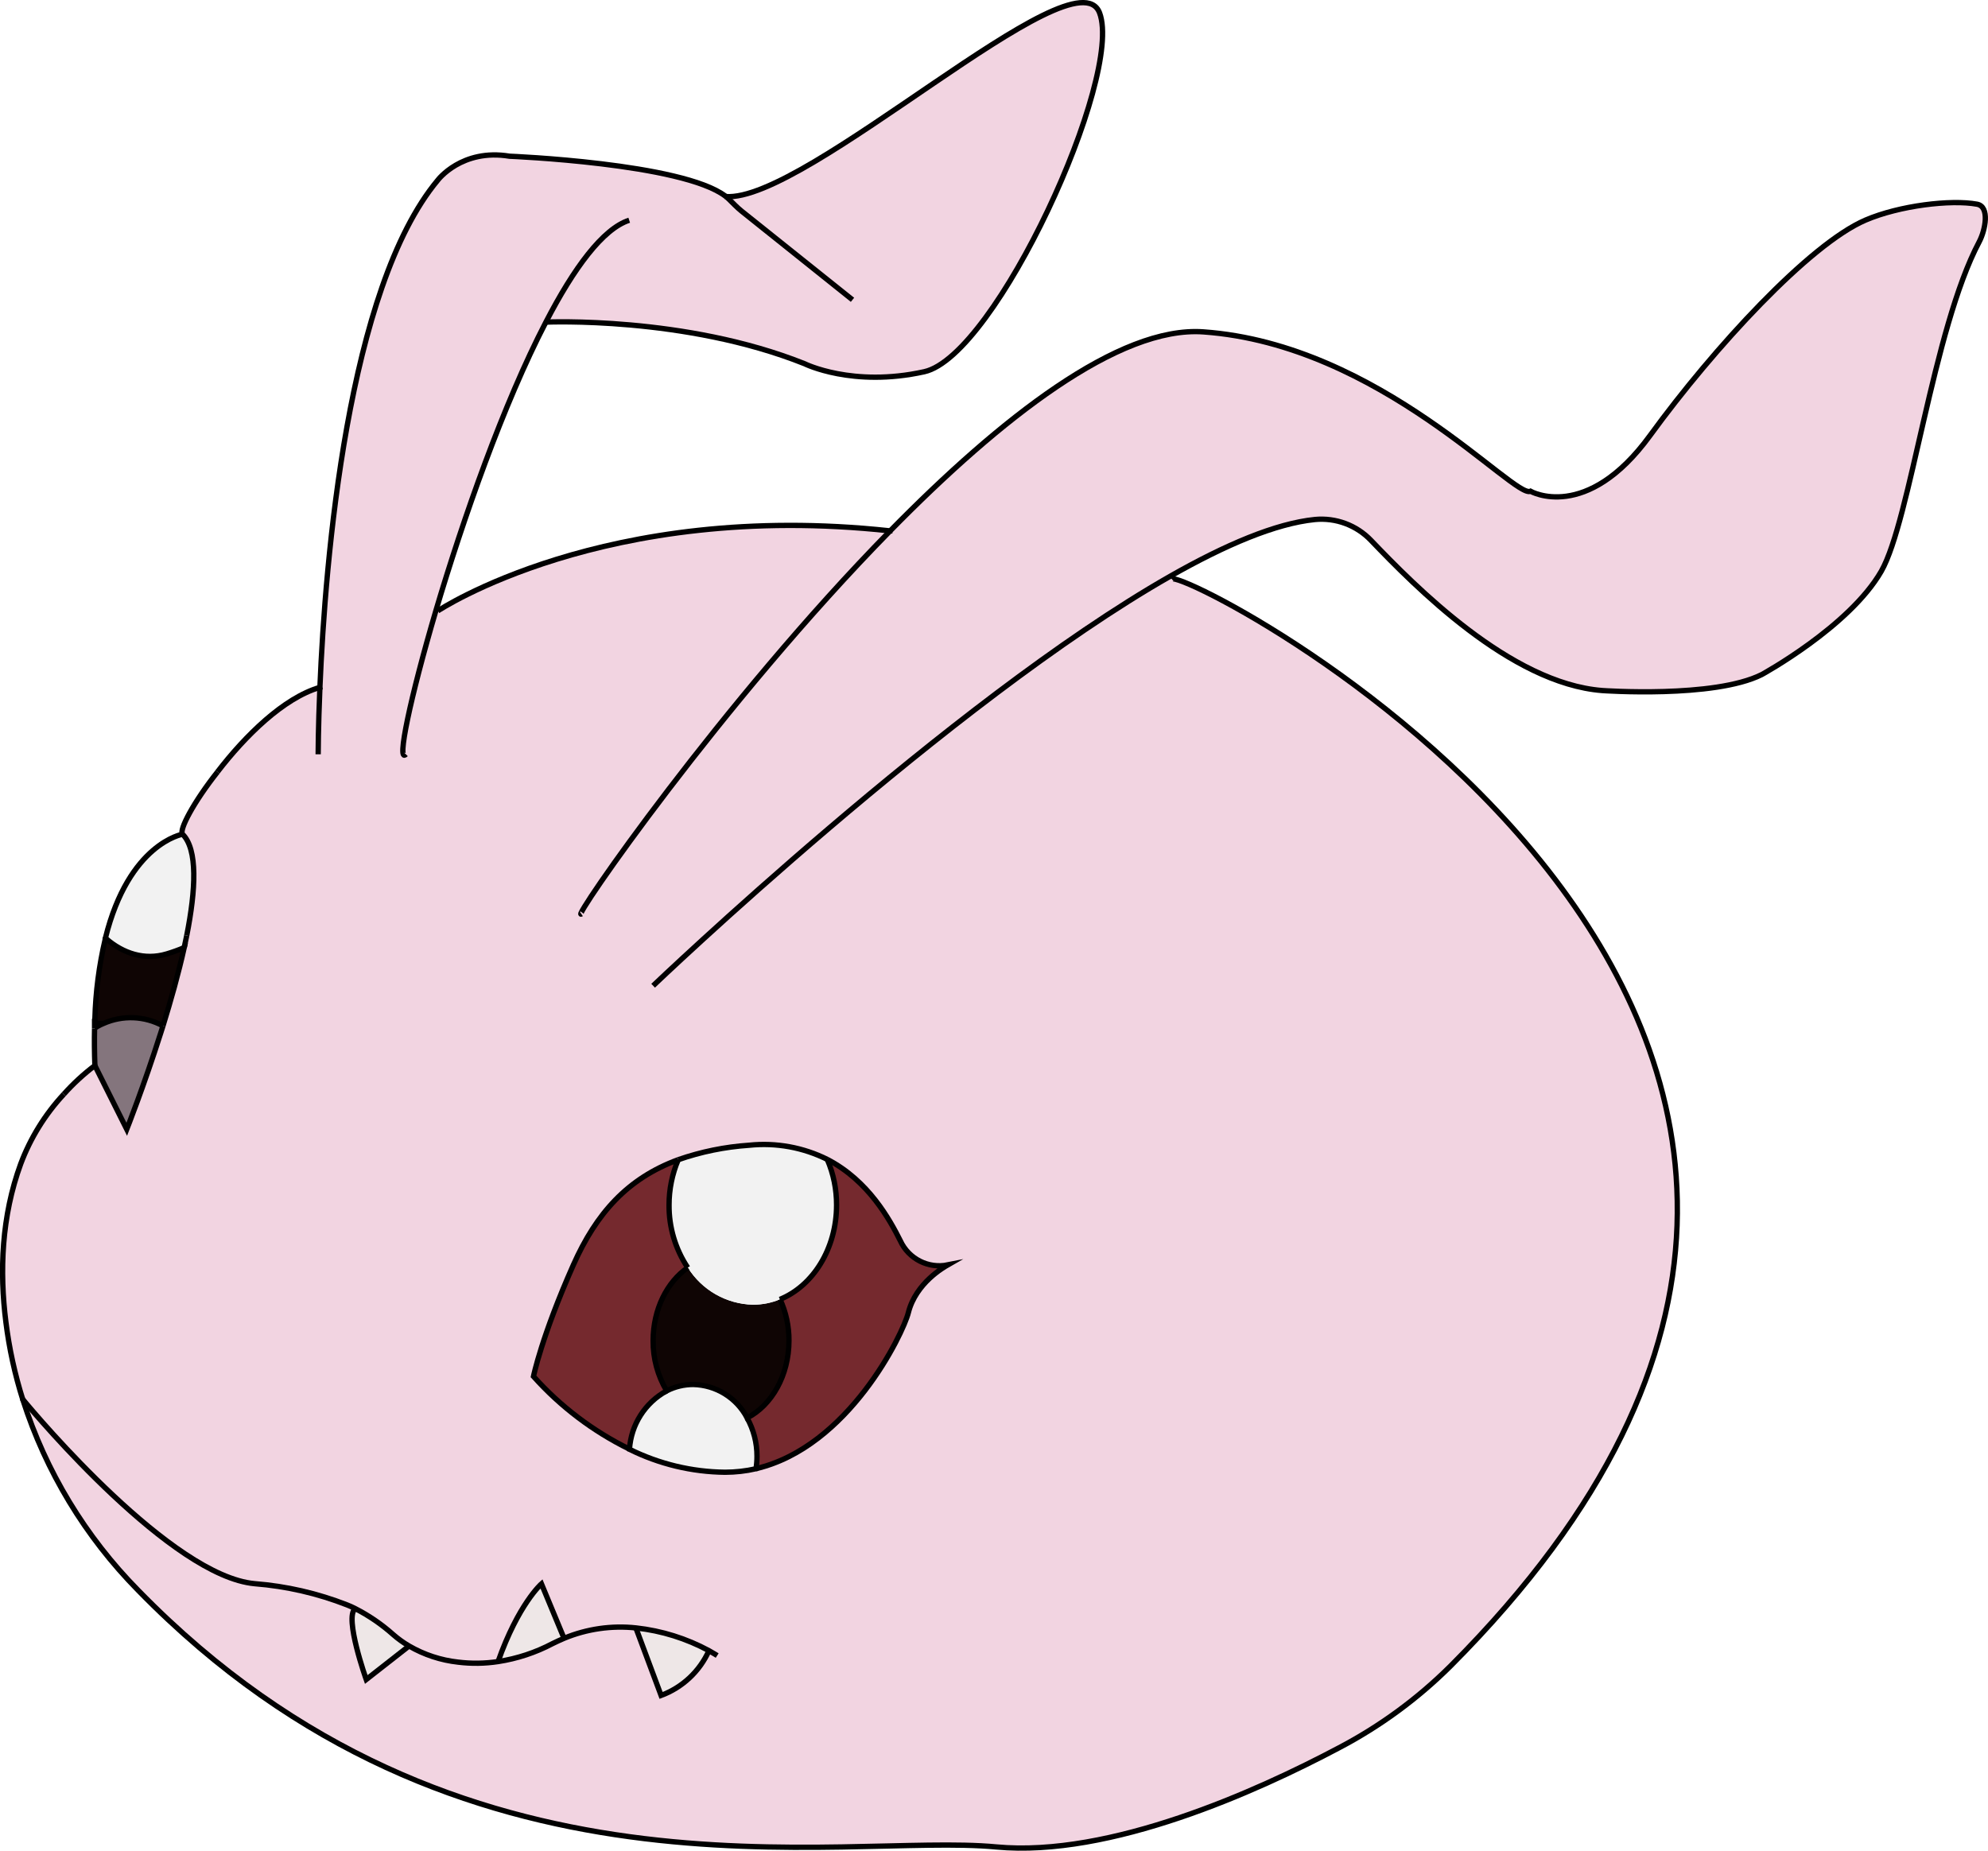
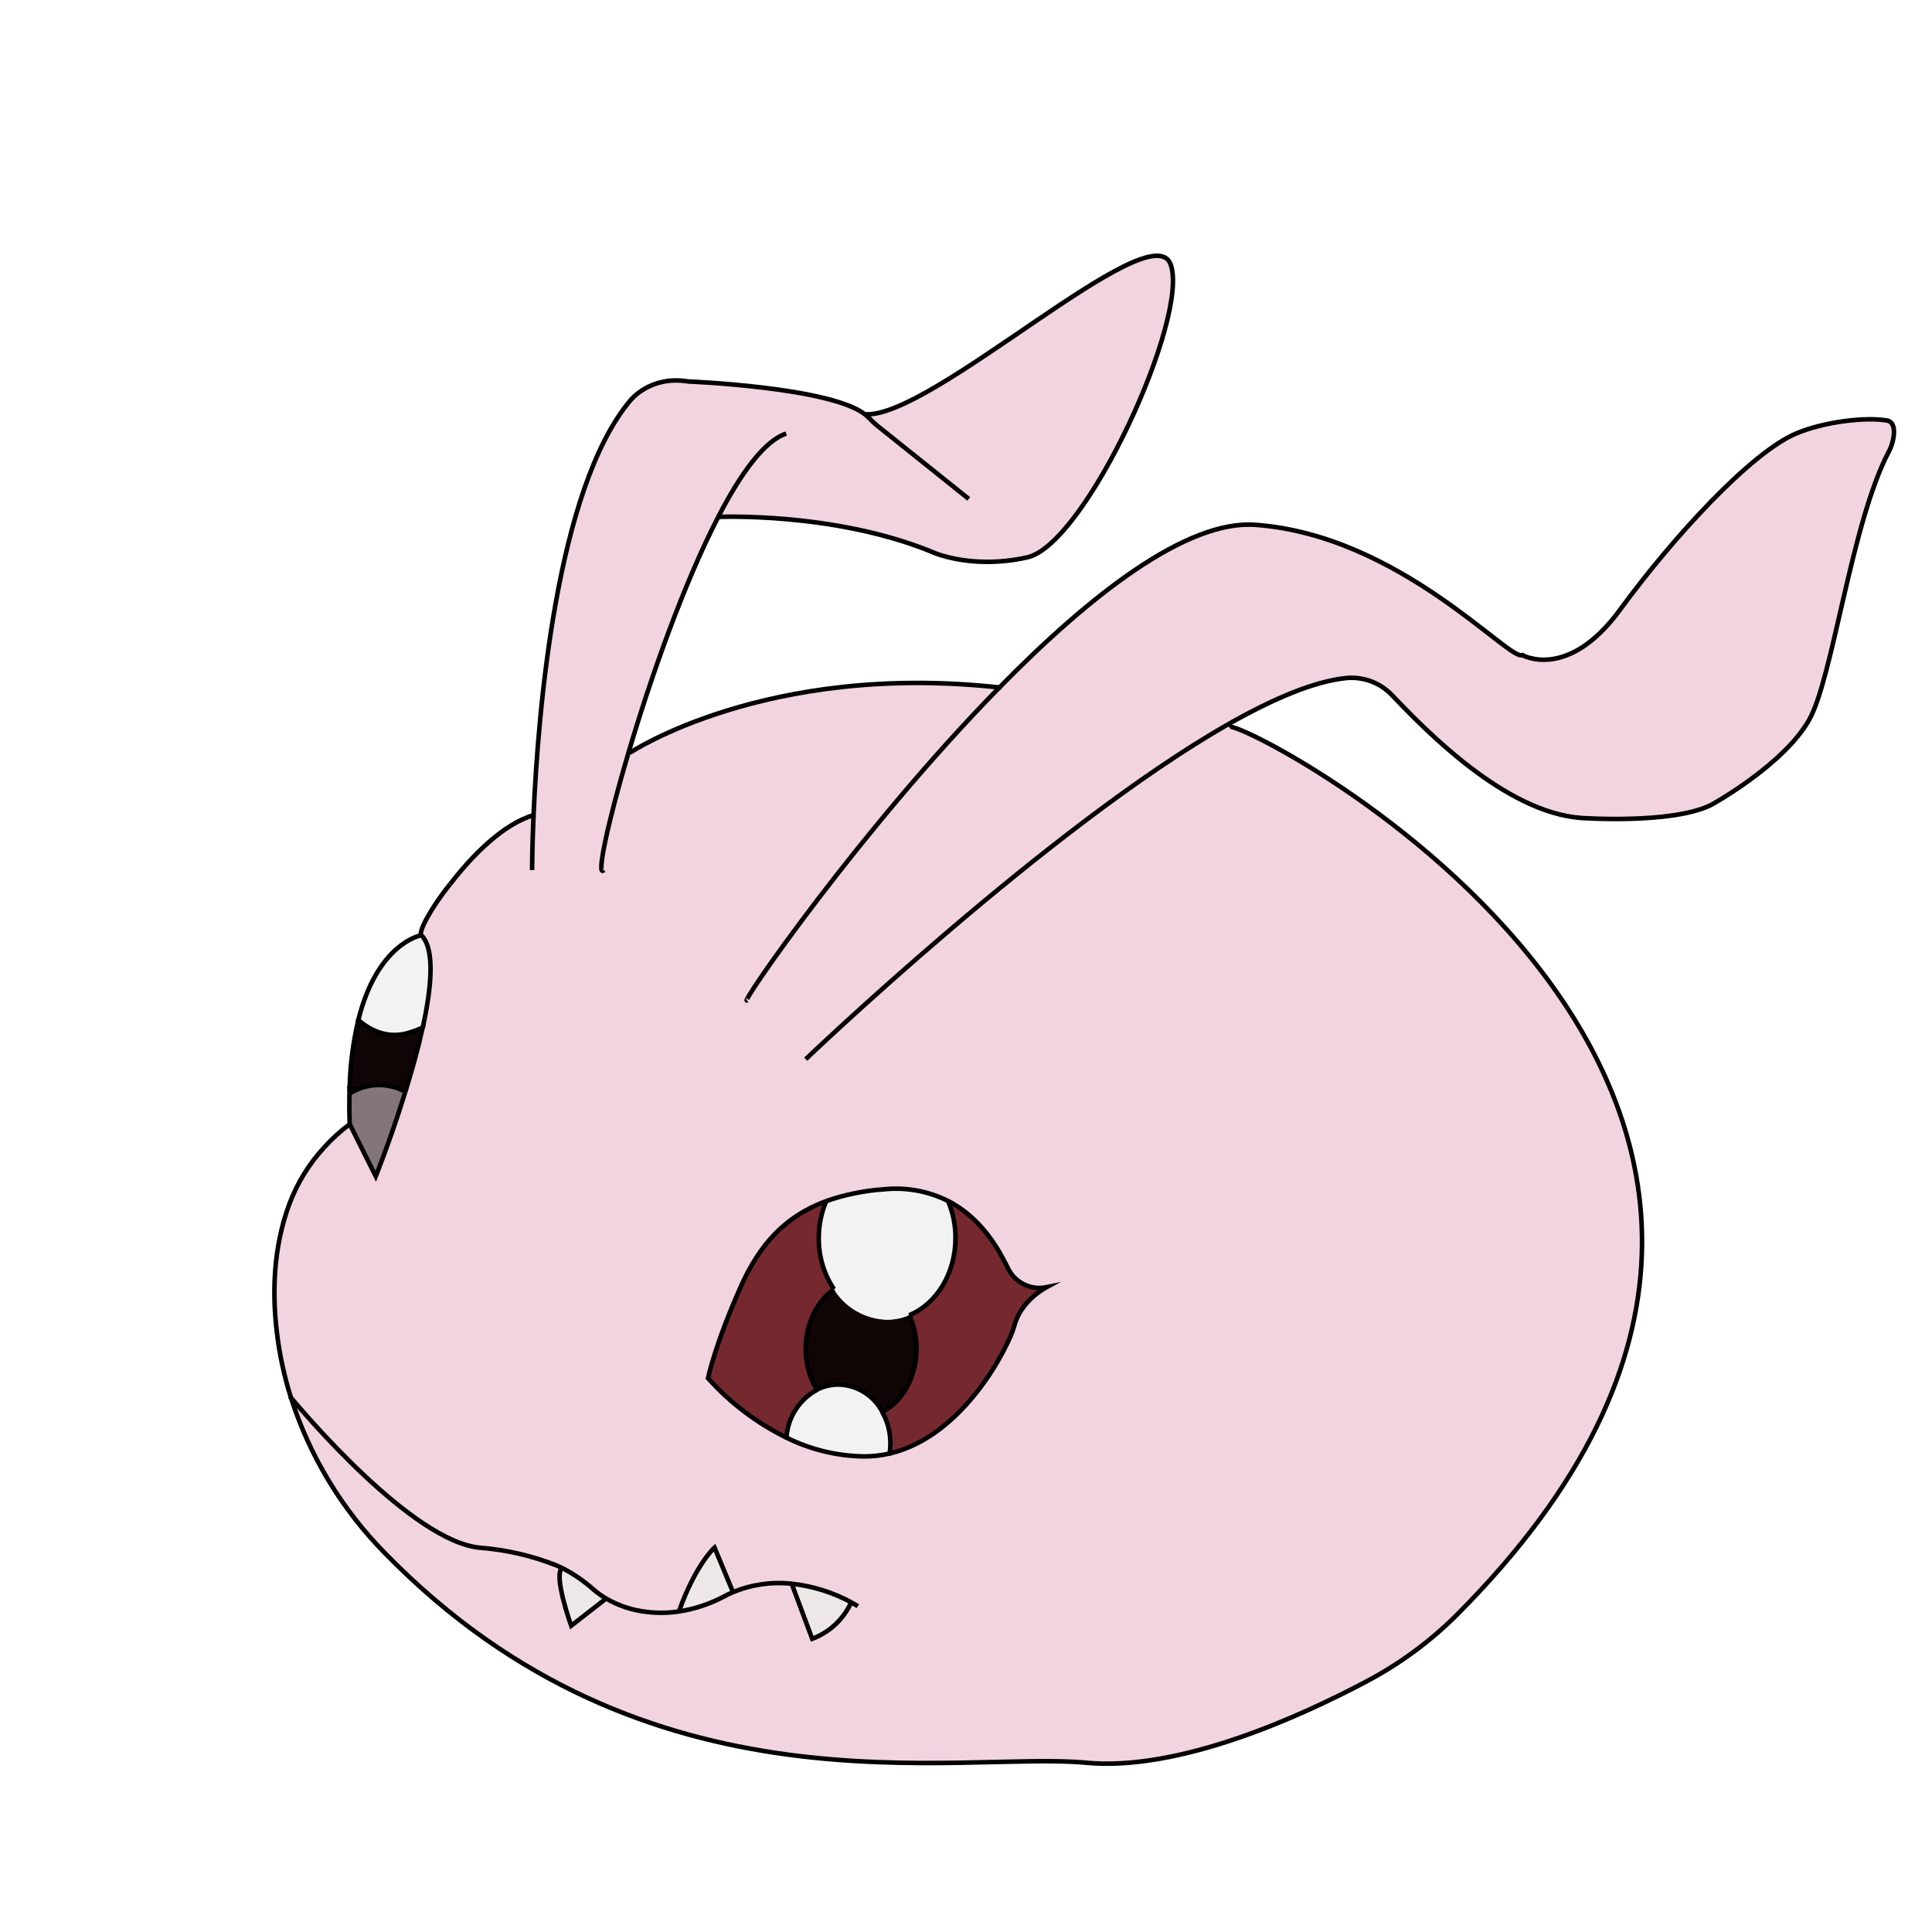
- <svg xmlns="http://www.w3.org/2000/svg" viewBox="0 0 374.21 348.42">
+ <svg xmlns="http://www.w3.org/2000/svg" viewBox="0 0 425 425">
  <defs>
-     <style>.cls-1{fill:#f2d4e1;}.cls-2{fill:#0f0504;}.cls-3{fill:#84757d;}.cls-4{fill:#f2f2f2;}.cls-5{fill:#eee7e7;}.cls-6{fill:#75292e;}.cls-7{fill:none;stroke:#000;stroke-miterlimit:10;}</style>
+     <style>.cls-1,.cls-8{fill:none;}.cls-2{fill:#0f0504;}.cls-3{fill:#eee7e7;}.cls-4{fill:#f2f2f2;}.cls-5{fill:#75292e;}.cls-6{fill:#f2d4e1;}.cls-7{fill:#84757d;}.cls-8{stroke:#000;stroke-miterlimit:10;}</style>
  </defs>
  <g id="Capa_2" data-name="Capa 2">
+     <g id="img_bg" data-name="img bg">
+       <rect class="cls-1" width="425" height="425" />
+     </g>
    <g id="SW">
-       <path class="cls-1" d="M77,309.87l-8.06,6.31s-4.17-11.68-2.09-13.35a33.91,33.91,0,0,1,7.13,4.88A19.26,19.26,0,0,0,77,309.87Zm16.78,3c3.83-10.85,8.18-14.67,8.18-14.67l4.25,10.25c-.72.3-1.46.65-2.18,1A32.47,32.47,0,0,1,93.74,312.83Zm42.71-35.68a41.4,41.4,0,0,1-18-4.32,59.17,59.17,0,0,1-18.07-13.69s1.5-7.51,7.51-21c4.31-9.68,10.15-16.27,19.74-19.8A51,51,0,0,1,141,215.6a26.75,26.75,0,0,1,14.77,2.69c7.76,4,11.75,11.33,13.75,15.33a8.07,8.07,0,0,0,8.93,4.53c-.66.36-6,3.35-7.43,9-1,3.95-11.23,25.3-28.7,29.36A26.33,26.33,0,0,1,136.45,277.15Zm-3,33.61v0a16,16,0,0,1-9,8.41l-4.74-12.7A37.5,37.5,0,0,1,133.4,310.76ZM4.3,263.55A90.33,90.33,0,0,0,26,299.38c60.54,62.09,132.3,45.53,161.53,48.32,21.38,2,49-10.43,64.51-18.66a87.15,87.15,0,0,0,21-15.4c119.63-119.95-49.85-207-52.48-204.63l-.29-.5c10.4-5.93,19.86-9.94,27.25-10.69a12.9,12.9,0,0,1,10.58,3.95c8.14,8.5,26.18,26.92,43.52,28.25,0,0,21,1.5,30-3,0,0,16.51-9,22.52-19.52,5.48-9.61,9.71-45.53,18.42-62,1.17-2.21,2-6.65-.41-7.09-4.91-.9-14.62.26-21,3C340.62,46,322.6,65.48,310.59,82S288.07,92.5,288.07,92.5c-3,1.5-28.31-27.65-61.55-30-15.9-1.14-38.15,16.24-59,37.48C113.77,94.12,82.41,115,82.41,115l-.33-.09c5.09-17.14,12.7-38.87,20.7-54.28,0,0,26.17-1.17,48.68,7.84,0,0,9,4.5,22.52,1.5s37.53-55.54,33-67.55S151.67,38.26,136.54,37c-8.15-6.2-40.62-7.51-40.62-7.51-9-1.5-13.51,4.5-13.51,4.5-17,20.39-21.17,71.56-22.19,95.45-6.85,2-14.05,9.11-19.28,15.91-4.47,5.64-7.31,11-6.58,11.74,2.87,2.87,2.49,10.42.78,19.07-.15.75-.32,1.5-.48,2.27-1.08,4.88-2.52,10-4,14.74-.15.47-.29.93-.44,1.38-3.18,10-6.38,18.09-6.38,18.09l-6-12A41,41,0,0,0,12,206,39.81,39.81,0,0,0,3.9,219.11c-3.63,9.89-4,20.3-2.79,29.78A82,82,0,0,0,4.3,263.55Z" />
-       <path class="cls-2" d="M24.61,191.58a12.55,12.55,0,0,1,6.06,1.55c1.47-4.74,2.91-9.86,4-14.74a31.48,31.48,0,0,1-3.3,1.19c-4.2,1.26-8.21-.11-11.38-2.84h0l-.2.09a74.57,74.57,0,0,0-1.94,15c0,1.29,1.05.62,1.62.89A12.57,12.57,0,0,1,24.61,191.58Z" />
-       <path class="cls-3" d="M24.61,191.58a12.57,12.57,0,0,0-5.15,1.1,9.84,9.84,0,0,0-1.67.89c0,2.21,0,4.55.06,7l6,12s3.2-8,6.38-18.09c.15-.45.29-.92.44-1.38A12.55,12.55,0,0,0,24.61,191.58Z" />
-       <path class="cls-4" d="M20,176.73c3.17,2.73,7.18,4.1,11.38,2.84a31.48,31.48,0,0,0,3.3-1.19c.17-.77.33-1.52.48-2.27,1.71-8.65,2.09-16.2-.78-19.07,0,0-10.1,1.68-14.53,19.55l.14.14Z" />
-       <path class="cls-5" d="M66.81,302.83c-2.09,1.67,2.09,13.35,2.09,13.35L77,309.87a19.26,19.26,0,0,1-3-2.16A33.91,33.91,0,0,0,66.81,302.83Z" />
-       <path class="cls-5" d="M101.92,298.16s-4.35,3.81-8.18,14.67A32.47,32.47,0,0,0,104,309.44c.72-.38,1.46-.72,2.18-1Z" />
-       <path class="cls-6" d="M100.42,259.13a59.17,59.17,0,0,0,18.07,13.69,13.49,13.49,0,0,1,7-11,18.19,18.19,0,0,1-2.55-9.46c0-5.9,2.63-11,6.52-13.74a21,21,0,0,1-3.51-11.78,21.75,21.75,0,0,1,1.73-8.54c-9.59,3.53-15.43,10.12-19.74,19.8C101.92,251.63,100.42,259.13,100.42,259.13Z" />
-       <path class="cls-5" d="M119.7,306.48l4.74,12.7a16,16,0,0,0,9-8.41v0A37.5,37.5,0,0,0,119.7,306.48Z" />
-       <path class="cls-4" d="M130.45,260.63a10.92,10.92,0,0,0-5,1.2,13.49,13.49,0,0,0-7,11,41.4,41.4,0,0,0,18,4.32,26.33,26.33,0,0,0,5.82-.66,15.09,15.09,0,0,0,.18-2.34,14.75,14.75,0,0,0-1.86-7.22A11.73,11.73,0,0,0,130.45,260.63Z" />
-       <path class="cls-2" d="M141.71,245.62a14.87,14.87,0,0,1-12.25-7c-3.89,2.69-6.52,7.84-6.52,13.74a18.19,18.19,0,0,0,2.55,9.46,10.92,10.92,0,0,1,5-1.2,11.73,11.73,0,0,1,10.15,6.29c4.62-2.37,7.87-8,7.87-14.55a18.38,18.38,0,0,0-1.67-7.76A13.21,13.21,0,0,1,141.71,245.62Z" />
-       <path class="cls-4" d="M141.71,245.62a13.21,13.21,0,0,0,5.09-1c6.21-2.52,10.67-9.52,10.67-17.76a21.58,21.58,0,0,0-1.74-8.57A26.75,26.75,0,0,0,141,215.6a51,51,0,0,0-13.29,2.72,21.75,21.75,0,0,0-1.73,8.54,21,21,0,0,0,3.51,11.78A14.87,14.87,0,0,0,141.71,245.62Z" />
-       <path class="cls-6" d="M157.47,226.86c0,8.24-4.46,15.24-10.67,17.76a18.38,18.38,0,0,1,1.67,7.76c0,6.56-3.24,12.17-7.87,14.55a14.75,14.75,0,0,1,1.86,7.22,15.09,15.09,0,0,1-.18,2.34c17.47-4.07,27.71-25.42,28.7-29.36,1.41-5.63,6.77-8.62,7.43-9a8.07,8.07,0,0,1-8.93-4.53c-2-4-6-11.32-13.75-15.33A21.58,21.58,0,0,1,157.47,226.86Z" />
-       <path class="cls-7" d="M60.64,129.28l-.42.12c-6.85,2-14.05,9.11-19.28,15.91" />
-       <path class="cls-7" d="M12,206A39.81,39.81,0,0,0,3.9,219.11c-3.63,9.89-4,20.3-2.79,29.78a82,82,0,0,0,3.2,14.65A90.33,90.33,0,0,0,26,299.38c60.54,62.09,132.3,45.53,161.53,48.32,21.38,2,49-10.43,64.51-18.66a87.15,87.15,0,0,0,21-15.4c119.63-119.95-49.85-207-52.48-204.63" />
-       <path class="cls-7" d="M82.41,115s31.36-20.9,85.13-15.06l.44,0" />
-       <path class="cls-7" d="M17.8,193.56c0-.6,0-1.2,0-1.77" />
-       <path class="cls-7" d="M19.78,176.82a1.25,1.25,0,0,1,.06-.23" />
-       <path class="cls-7" d="M142.28,276.49c17.47-4.07,27.71-25.42,28.7-29.36,1.41-5.63,6.77-8.62,7.43-9a8.07,8.07,0,0,1-8.93-4.53c-2-4-6-11.32-13.75-15.33" />
-       <path class="cls-7" d="M127.67,218.32c-9.59,3.53-15.43,10.12-19.74,19.8-6,13.51-7.51,21-7.51,21a59.17,59.17,0,0,0,18.07,13.69" />
-       <path class="cls-7" d="M146.8,244.62c6.21-2.52,10.67-9.52,10.67-17.76a21.58,21.58,0,0,0-1.74-8.57" />
-       <path class="cls-7" d="M127.67,218.32a21.75,21.75,0,0,0-1.73,8.54,21,21,0,0,0,3.51,11.78" />
-       <path class="cls-7" d="M127.67,218.32A51,51,0,0,1,141,215.6a26.75,26.75,0,0,1,14.77,2.69" />
-       <path class="cls-7" d="M125.49,261.84a13.49,13.49,0,0,0-7,11,41.4,41.4,0,0,0,18,4.32,26.33,26.33,0,0,0,5.82-.66,15.09,15.09,0,0,0,.18-2.34,14.75,14.75,0,0,0-1.86-7.22" />
-       <path class="cls-7" d="M129.46,238.64c-3.89,2.69-6.52,7.84-6.52,13.74a18.19,18.19,0,0,0,2.55,9.46,10.92,10.92,0,0,1,5-1.2,11.73,11.73,0,0,1,10.15,6.29c4.62-2.37,7.87-8,7.87-14.55a18.38,18.38,0,0,0-1.67-7.76" />
-       <path class="cls-7" d="M34.37,157.05c-.74-.74,2.1-6.09,6.58-11.74" />
-       <path class="cls-7" d="M35.15,176.12c1.71-8.65,2.09-16.2-.78-19.07,0,0-10.1,1.68-14.53,19.55l.14.14" />
-       <path class="cls-7" d="M35.15,176.12c-.15.75-.32,1.5-.48,2.27" />
-       <path class="cls-7" d="M30.68,193.13c1.47-4.74,2.91-9.86,4-14.74a31.48,31.48,0,0,1-3.3,1.19c-4.2,1.26-8.21-.11-11.38-2.84h0l-.2.09a74.57,74.57,0,0,0-1.94,15c0,1.29,1.05.62,1.62.89" />
-       <path class="cls-7" d="M30.68,193.13a12.66,12.66,0,0,0-11.21-.45,9.84,9.84,0,0,0-1.67.89" />
-       <path class="cls-7" d="M17.86,200.59c-.09-2.48-.11-4.82-.06-7" />
-       <path class="cls-7" d="M30.68,193.13c-.15.47-.29.93-.44,1.38-3.18,10-6.38,18.09-6.38,18.09l-6-12A41,41,0,0,0,12,206" />
-       <path class="cls-7" d="M135,311.67s-.56-.36-1.55-.92a37.5,37.5,0,0,0-13.71-4.28,27.63,27.63,0,0,0-13.53,1.94c-.72.3-1.46.65-2.18,1a32.47,32.47,0,0,1-10.25,3.39,27.53,27.53,0,0,1-7.54.11A23.52,23.52,0,0,1,77,309.87a19.26,19.26,0,0,1-3-2.16,33.91,33.91,0,0,0-7.13-4.88c-.5-.26-1-.48-1.53-.69a60.7,60.7,0,0,0-17.4-4c-15.64-1.43-41-31.47-43.58-34.62l-.23-.27" />
-       <path class="cls-7" d="M119.7,306.48l4.74,12.7a16,16,0,0,0,9-8.41" />
-       <path class="cls-7" d="M106.17,308.42l-4.25-10.25s-4.35,3.81-8.18,14.67" />
-       <path class="cls-7" d="M77,309.87l-8.06,6.31s-4.17-11.68-2.09-13.35" />
-       <path class="cls-7" d="M109.43,172.06c-2.07,1.43,26.41-39.8,58.11-72.1,20.84-21.24,43.08-38.63,59-37.48,33.24,2.37,58.55,31.53,61.55,30,0,0,10.51,6,22.52-10.51s30-36,40.53-40.53c6.4-2.75,16.11-3.9,21-3,2.45.44,1.58,4.88.41,7.09-8.71,16.44-12.94,52.36-18.42,62C348.12,118,331.61,127,331.61,127c-9,4.5-30,3-30,3-17.34-1.34-35.38-19.76-43.52-28.25a12.9,12.9,0,0,0-10.58-3.95c-7.39.75-16.84,4.76-27.25,10.69C179,132,122.94,185.57,122.94,185.57" />
-       <path class="cls-7" d="M76.4,142c-1.79,1.83.77-10.49,5.67-27.11,5.09-17.14,12.7-38.87,20.7-54.28C108,50.5,113.45,43.08,118.44,41.46" />
-       <path class="cls-7" d="M59.89,142s0-4.88.33-12.64c1-23.88,5.19-75.06,22.19-95.45,0,0,4.5-6,13.51-4.5,0,0,32.47,1.31,40.62,7.51a6.77,6.77,0,0,1,.68.59c.77.75,1.5,1.53,2.34,2.21l20.91,16.72" />
-       <path class="cls-7" d="M102.78,60.64s26.17-1.17,48.68,7.84c0,0,9,4.5,22.52,1.5s37.53-55.54,33-67.55S151.67,38.26,136.54,37h-.09" />
+       <path class="cls-2" d="M200,289.32a12.61,12.61,0,0,1-4.86,1,14.2,14.2,0,0,1-11.69-6.66c-3.71,2.57-6.22,7.48-6.22,13.11a17.36,17.36,0,0,0,2.44,9,10.42,10.42,0,0,1,4.73-1.15,11.2,11.2,0,0,1,9.69,6c4.41-2.26,7.51-7.62,7.51-13.89A17.54,17.54,0,0,0,200,289.32Z" />
+       <path class="cls-3" d="M157.18,340.44s-4.14,3.65-7.81,14a31.08,31.08,0,0,0,9.8-3.24c.69-.36,1.39-.69,2.08-1Z" />
+       <path class="cls-4" d="M179.68,305.76A12.88,12.88,0,0,0,173,316.25a39.52,39.52,0,0,0,17.14,4.13,25.14,25.14,0,0,0,5.56-.63,14.41,14.41,0,0,0,.17-2.24,14.08,14.08,0,0,0-1.78-6.89,11.2,11.2,0,0,0-9.69-6A10.42,10.42,0,0,0,179.68,305.76Z" />
+       <path class="cls-4" d="M79,224.51c3,2.61,6.85,3.91,10.86,2.71A30.05,30.05,0,0,0,93,226.09c.16-.73.32-1.45.46-2.16,1.63-8.25,2-15.46-.75-18.2,0,0-9.64,1.61-13.87,18.66l.13.13Z" />
+       <path class="cls-5" d="M162.91,283.11c-5.73,12.9-7.17,20.06-7.17,20.06A56.49,56.49,0,0,0,173,316.25a12.88,12.88,0,0,1,6.68-10.49,17.36,17.36,0,0,1-2.44-9c0-5.63,2.51-10.55,6.22-13.11a20,20,0,0,1-3.35-11.25,20.76,20.76,0,0,1,1.65-8.15C172.6,267.58,167,273.87,162.91,283.11Z" />
+       <path class="cls-6" d="M123.66,344.91a32.29,32.29,0,0,1,6.82,4.66,19.26,19.26,0,0,0,2.87,2.06l-7.7,6S121.67,346.5,123.66,344.91Zm50.5,3.48a35.71,35.71,0,0,1,13.08,4.08h0a15.34,15.34,0,0,1-8.57,8Zm16-28A39.52,39.52,0,0,1,173,316.25a56.49,56.49,0,0,1-17.25-13.07s1.43-7.17,7.17-20.06c4.11-9.24,9.69-15.53,18.84-18.9a48.68,48.68,0,0,1,12.68-2.59,25.53,25.53,0,0,1,14.1,2.57C216,268,219.76,275,221.67,278.81a7.7,7.7,0,0,0,8.53,4.33c-.63.34-5.75,3.2-7.09,8.57-.95,3.77-10.72,24.15-27.4,28A25.14,25.14,0,0,1,190.14,320.37Zm-28.89,29.87c-.69.29-1.39.62-2.08,1a31.08,31.08,0,0,1-9.8,3.24c3.67-10.36,7.81-14,7.81-14ZM93,226.09c-1,4.66-2.41,9.54-3.81,14.07-.14.44-.27.89-.42,1.32-3,9.59-6.09,17.27-6.09,17.27l-5.73-11.46a39.14,39.14,0,0,0-5.63,5.13A38,38,0,0,0,63.6,265c-3.47,9.44-3.78,19.39-2.65,28.45a78.4,78.4,0,0,0,3.05,14,86.31,86.31,0,0,0,20.66,34.19c57.8,59.27,126.31,43.47,154.2,46.12,20.41,1.95,46.75-9.95,61.59-17.8a83.21,83.21,0,0,0,20-14.7c114.22-114.5-47.58-197.62-50.1-195.36l-.26-.47c9.93-5.65,18.95-9.47,26-10.19a12.3,12.3,0,0,1,10.1,3.77c7.77,8.11,25,25.69,41.54,27,0,0,20.06,1.43,28.66-2.87,0,0,15.76-8.6,21.5-18.63,5.25-9.16,9.29-43.45,17.6-59.14,1.12-2.11,1.95-6.35-.4-6.78-4.67-.85-13.94.26-20.06,2.87-10,4.3-27.23,22.93-38.69,38.69s-21.5,10-21.5,10c-2.87,1.43-27-26.38-58.76-28.66-15.16-1.07-36.39,15.51-56.28,35.78-51.36-5.59-81.3,14.37-81.3,14.37l-.29-.09c4.84-16.37,12.11-37.09,19.73-51.81,0,0,25-1.13,46.47,7.47,0,0,8.6,4.3,21.5,1.43s35.83-53,31.53-64.49-52.89,34.26-67.3,33c-7.82-5.93-38.75-7.17-38.75-7.17-8.6-1.43-12.9,4.3-12.9,4.3-16.22,19.46-20.21,68.31-21.18,91.11C110.83,181.21,104,188,99,194.52c-4.27,5.39-7,10.5-6.28,11.21,2.74,2.74,2.38,9.95.75,18.2C93.29,224.64,93.14,225.36,93,226.09Z" />
+       <path class="cls-3" d="M174.16,348.39l4.51,12.11a15.34,15.34,0,0,0,8.57-8h0A35.71,35.71,0,0,0,174.16,348.39Z" />
+       <path class="cls-2" d="M89.83,227.22c-4,1.2-7.84-.1-10.86-2.71h0l-.19.09a71.19,71.19,0,0,0-1.85,14.29c0,1.23,1,.59,1.55.85a12.08,12.08,0,0,1,10.71.43c1.4-4.53,2.78-9.42,3.81-14.07A30.05,30.05,0,0,1,89.83,227.22Z" />
+       <path class="cls-5" d="M230.2,283.14a7.7,7.7,0,0,1-8.53-4.33C219.76,275,216,268,208.54,264.18a20.6,20.6,0,0,1,1.66,8.18c0,7.87-4.26,14.55-10.19,17a17.54,17.54,0,0,1,1.59,7.41c0,6.26-3.1,11.62-7.51,13.89a14.08,14.08,0,0,1,1.78,6.89,14.41,14.41,0,0,1-.17,2.24c16.68-3.88,26.45-24.26,27.4-28C224.45,286.34,229.56,283.49,230.2,283.14Z" />
+       <path class="cls-3" d="M123.66,344.91c-2,1.59,2,12.73,2,12.73l7.7-6a19.26,19.26,0,0,1-2.87-2.06A32.29,32.29,0,0,0,123.66,344.91Z" />
+       <path class="cls-4" d="M195.16,290.28a12.61,12.61,0,0,0,4.86-1c5.93-2.41,10.19-9.09,10.19-17a20.6,20.6,0,0,0-1.66-8.18,25.53,25.53,0,0,0-14.1-2.57,48.68,48.68,0,0,0-12.68,2.59,20.76,20.76,0,0,0-1.65,8.15,20,20,0,0,0,3.35,11.25A14.2,14.2,0,0,0,195.16,290.28Z" />
+       <path class="cls-7" d="M76.87,240.58c0,2.11,0,4.34.06,6.71l5.73,11.46s3.05-7.68,6.09-17.27c.14-.43.27-.87.42-1.32a12.08,12.08,0,0,0-10.71-.43A9.39,9.39,0,0,0,76.87,240.58Z" />
+       <path class="cls-8" d="M117.77,179.22l-.4.11C110.83,181.21,104,188,99,194.52" />
+       <path class="cls-8" d="M71.3,252.42A38,38,0,0,0,63.6,265c-3.47,9.44-3.78,19.39-2.65,28.45a78.4,78.4,0,0,0,3.05,14,86.31,86.31,0,0,0,20.66,34.19c57.8,59.27,126.31,43.47,154.2,46.12,20.41,1.95,46.75-9.95,61.59-17.8a83.21,83.21,0,0,0,20-14.7c114.22-114.5-47.58-197.62-50.1-195.36" />
+       <path class="cls-8" d="M138.55,165.6s29.94-20,81.3-14.37l.39,0" />
+       <path class="cls-8" d="M76.87,240.58c0-.57,0-1.15,0-1.69" />
+       <path class="cls-8" d="M78.76,224.6a1.19,1.19,0,0,1,.06-.21" />
+       <path class="cls-8" d="M195.7,319.74c16.68-3.88,26.45-24.26,27.4-28,1.35-5.37,6.46-8.23,7.09-8.57a7.7,7.7,0,0,1-8.53-4.33C219.76,275,216,268,208.54,264.18" />
+       <path class="cls-8" d="M181.76,264.21c-9.16,3.37-14.73,9.66-18.84,18.9-5.73,12.9-7.17,20.06-7.17,20.06A56.49,56.49,0,0,0,173,316.25" />
+       <path class="cls-8" d="M200,289.32c5.93-2.41,10.19-9.09,10.19-17a20.6,20.6,0,0,0-1.66-8.18" />
+       <path class="cls-8" d="M181.76,264.21a20.76,20.76,0,0,0-1.65,8.15,20,20,0,0,0,3.35,11.25" />
+       <path class="cls-8" d="M181.76,264.21a48.68,48.68,0,0,1,12.68-2.59,25.53,25.53,0,0,1,14.1,2.57" />
+       <path class="cls-8" d="M179.68,305.76A12.88,12.88,0,0,0,173,316.25a39.52,39.52,0,0,0,17.14,4.13,25.14,25.14,0,0,0,5.56-.63,14.41,14.41,0,0,0,.17-2.24,14.08,14.08,0,0,0-1.78-6.89" />
+       <path class="cls-8" d="M183.46,283.61c-3.71,2.57-6.22,7.48-6.22,13.11a17.36,17.36,0,0,0,2.44,9,10.42,10.42,0,0,1,4.73-1.15,11.2,11.2,0,0,1,9.69,6c4.41-2.26,7.51-7.62,7.51-13.89a17.54,17.54,0,0,0-1.59-7.41" />
+       <path class="cls-8" d="M92.69,205.73c-.7-.7,2-5.82,6.28-11.21" />
+       <path class="cls-8" d="M93.44,223.93c1.63-8.25,2-15.46-.75-18.2,0,0-9.64,1.61-13.87,18.66l.13.13" />
+       <path class="cls-8" d="M93.44,223.93c-.14.72-.3,1.43-.46,2.16" />
+       <path class="cls-8" d="M89.17,240.16c1.4-4.53,2.78-9.42,3.81-14.07a30.05,30.05,0,0,1-3.15,1.13c-4,1.2-7.84-.1-10.86-2.71h0l-.19.09a71.19,71.19,0,0,0-1.85,14.29c0,1.23,1,.59,1.55.85" />
+       <path class="cls-8" d="M89.17,240.16a12.08,12.08,0,0,0-10.71-.43,9.39,9.39,0,0,0-1.59.85" />
+       <path class="cls-8" d="M76.93,247.29c-.09-2.36-.1-4.6-.06-6.71" />
+       <path class="cls-8" d="M89.17,240.16c-.14.44-.27.89-.42,1.32-3,9.59-6.09,17.27-6.09,17.27l-5.73-11.46a39.14,39.14,0,0,0-5.63,5.13" />
+       <path class="cls-8" d="M187.25,352.47a35.71,35.71,0,0,0-13.08-4.08,26.38,26.38,0,0,0-12.91,1.85c-.69.29-1.39.62-2.08,1a31.08,31.08,0,0,1-9.8,3.24,26.28,26.28,0,0,1-7.19.1,22.92,22.92,0,0,1-8.83-2.92,19.26,19.26,0,0,1-2.87-2.06,32.29,32.29,0,0,0-6.82-4.66c-.47-.24-1-.46-1.46-.66a57.87,57.87,0,0,0-16.61-3.81c-14.92-1.36-39-29.94-41.59-33l-.23-.27" />
+       <path class="cls-8" d="M188.71,353.33s-.52-.34-1.46-.85" />
+       <path class="cls-8" d="M174.16,348.39l4.51,12.11a15.34,15.34,0,0,0,8.57-8h0" />
+       <path class="cls-8" d="M161.25,350.24l-4.07-9.8s-4.14,3.65-7.81,14" />
+       <path class="cls-8" d="M133.35,351.63l-7.7,6s-4-11.13-2-12.73" />
+       <path class="cls-8" d="M164.35,220.06c-2,1.36,25.22-38,55.5-68.83,19.89-20.28,41.11-36.86,56.28-35.78,31.74,2.28,55.89,30.09,58.76,28.66,0,0,10,5.73,21.5-10S385,99.68,395.07,95.38c6.12-2.61,15.39-3.71,20.06-2.87,2.35.43,1.52,4.67.4,6.78-8.31,15.69-12.35,50-17.6,59.14-5.73,10-21.5,18.63-21.5,18.63-8.6,4.3-28.66,2.87-28.66,2.87-16.54-1.26-33.78-18.84-41.54-27a12.3,12.3,0,0,0-10.1-3.77c-7.05.72-16.06,4.54-26,10.19C230.77,181.81,177.24,233,177.24,233" />
+       <path class="cls-8" d="M132.82,191.4c-1.69,1.76.73-10,5.45-25.88,4.84-16.37,12.11-37.09,19.73-51.81,5-9.69,10.19-16.78,14.95-18.33" />
+       <path class="cls-8" d="M117.05,191.4s0-4.66.32-12.07c1-22.8,5-71.65,21.18-91.11,0,0,4.3-5.73,12.9-4.3,0,0,30.93,1.23,38.75,7.17a6.73,6.73,0,0,1,.67.57c.73.72,1.45,1.46,2.24,2.09l20,16" />
+       <path class="cls-8" d="M158,113.71s25-1.13,46.47,7.47c0,0,8.6,4.3,21.5,1.43s35.83-53,31.53-64.49-52.89,34.26-67.3,33h-.06" />
    </g>
  </g>
</svg>
